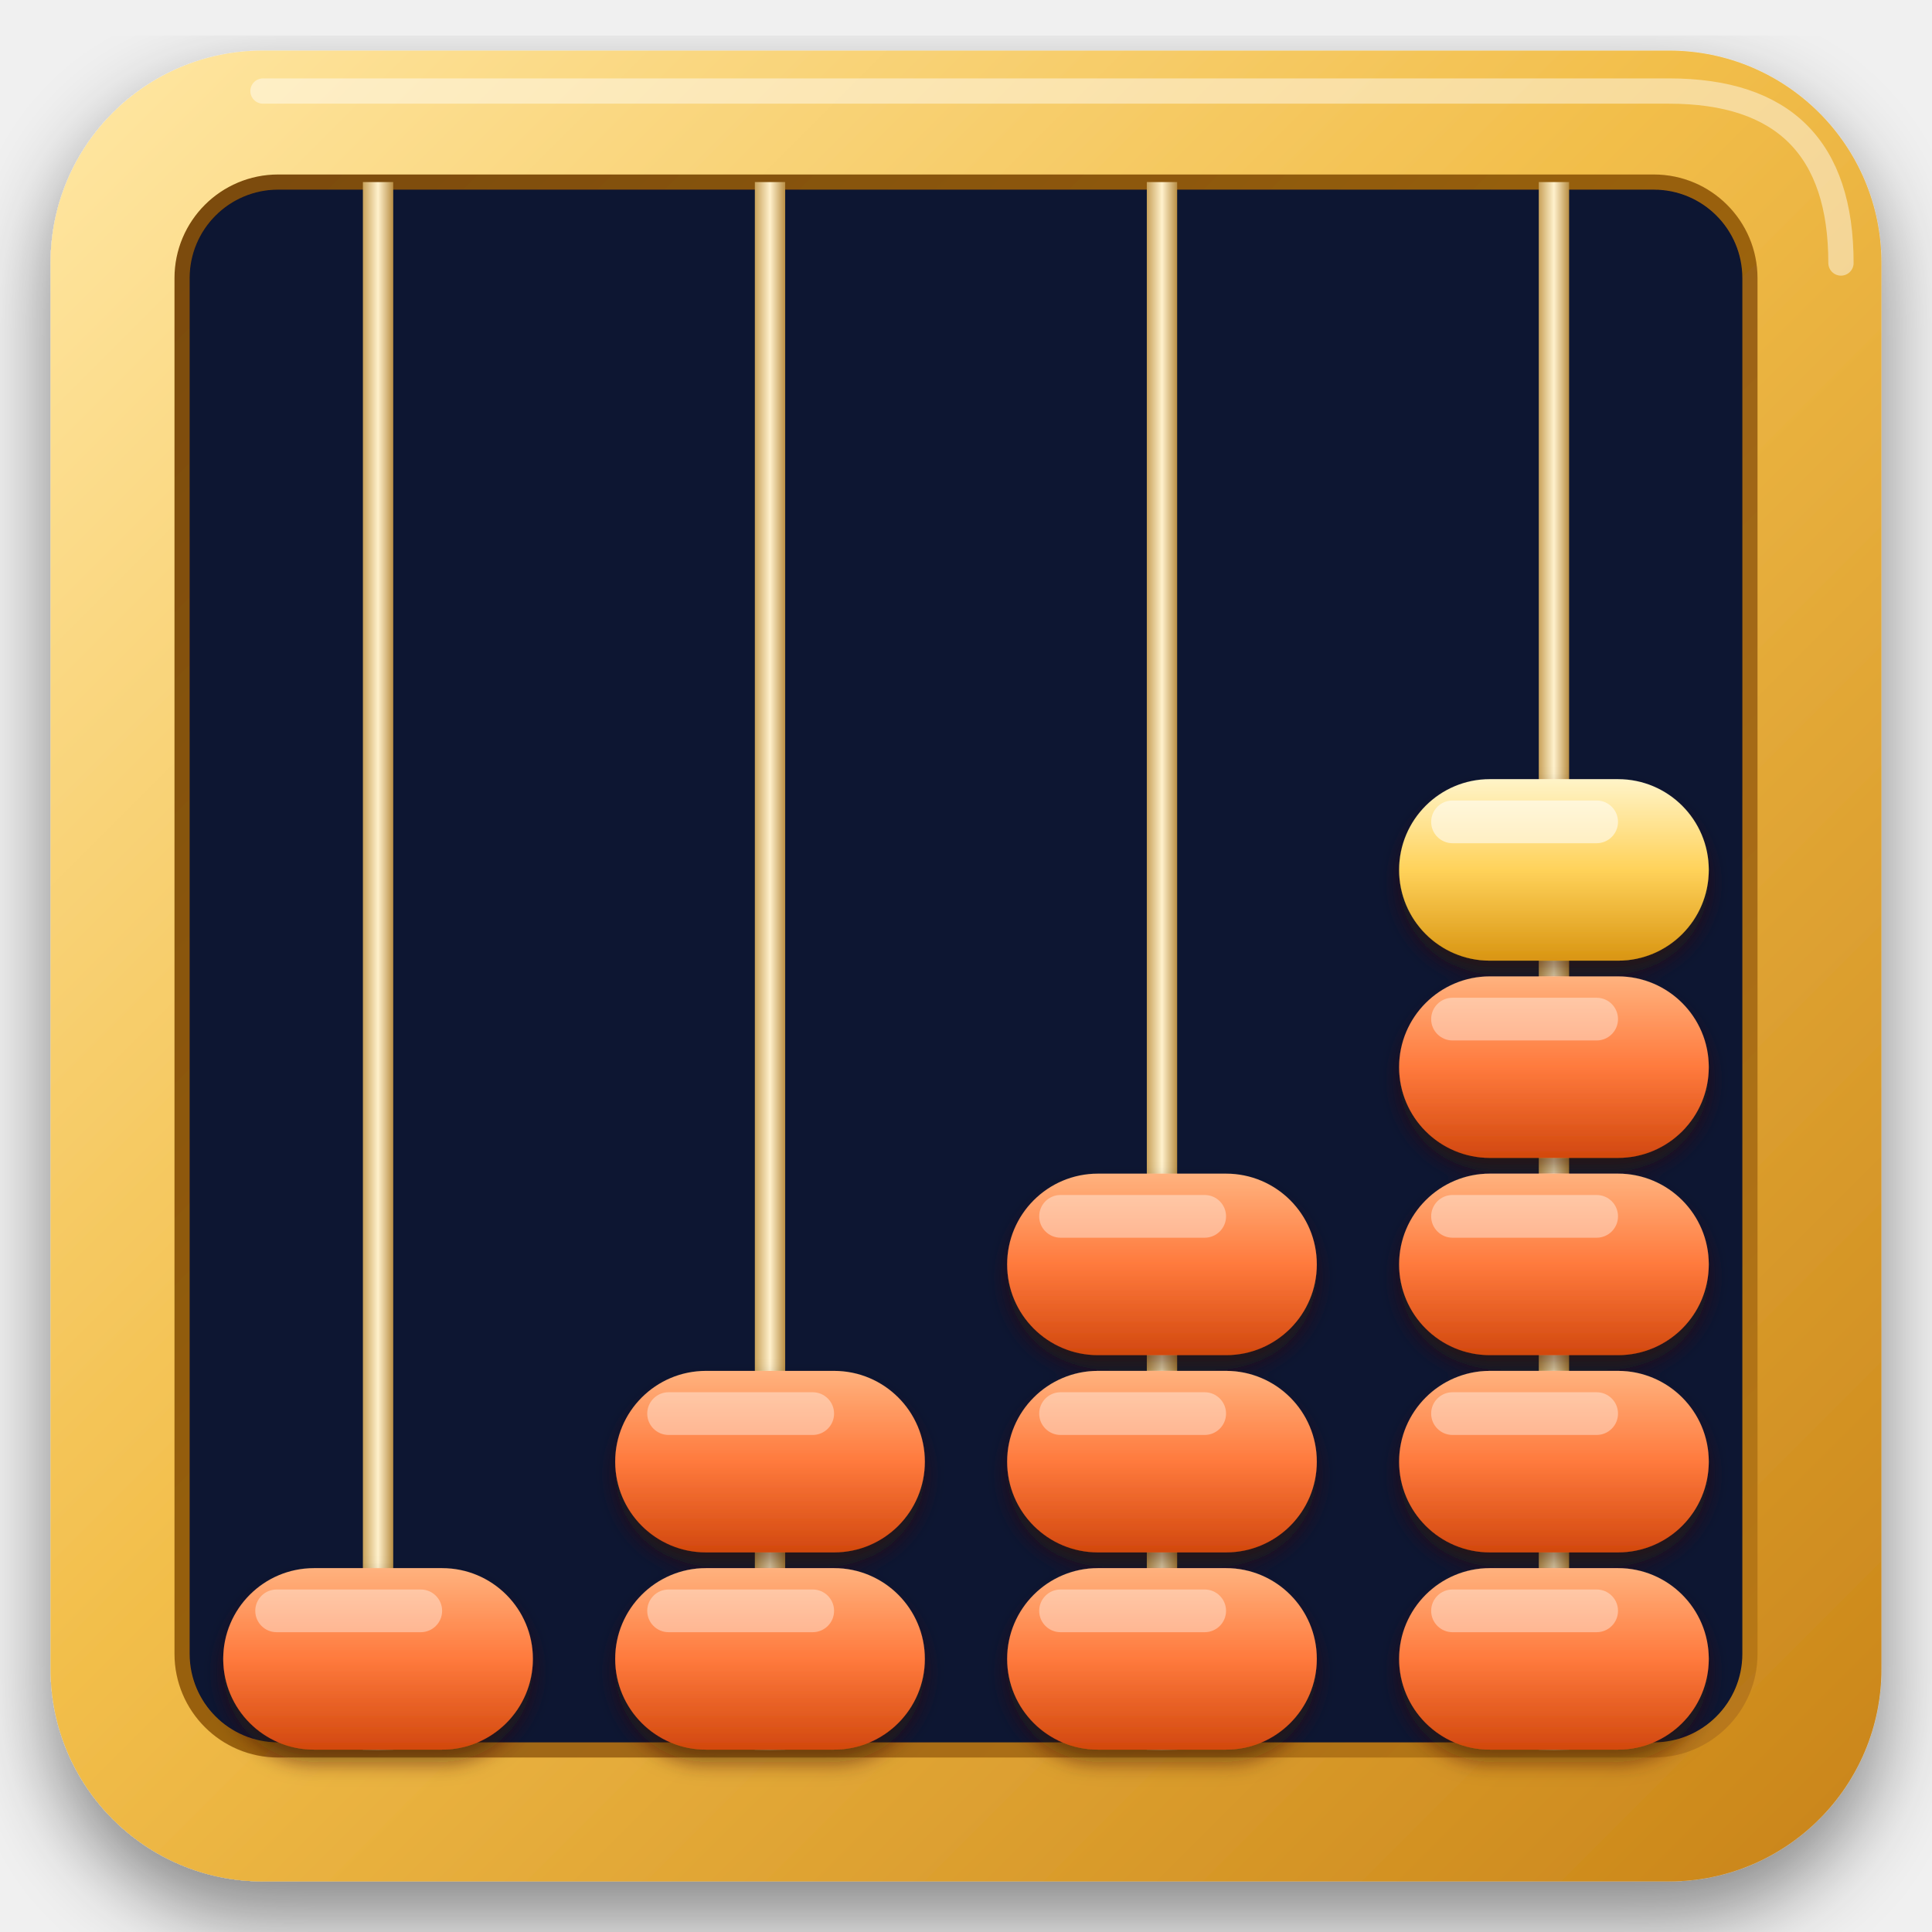
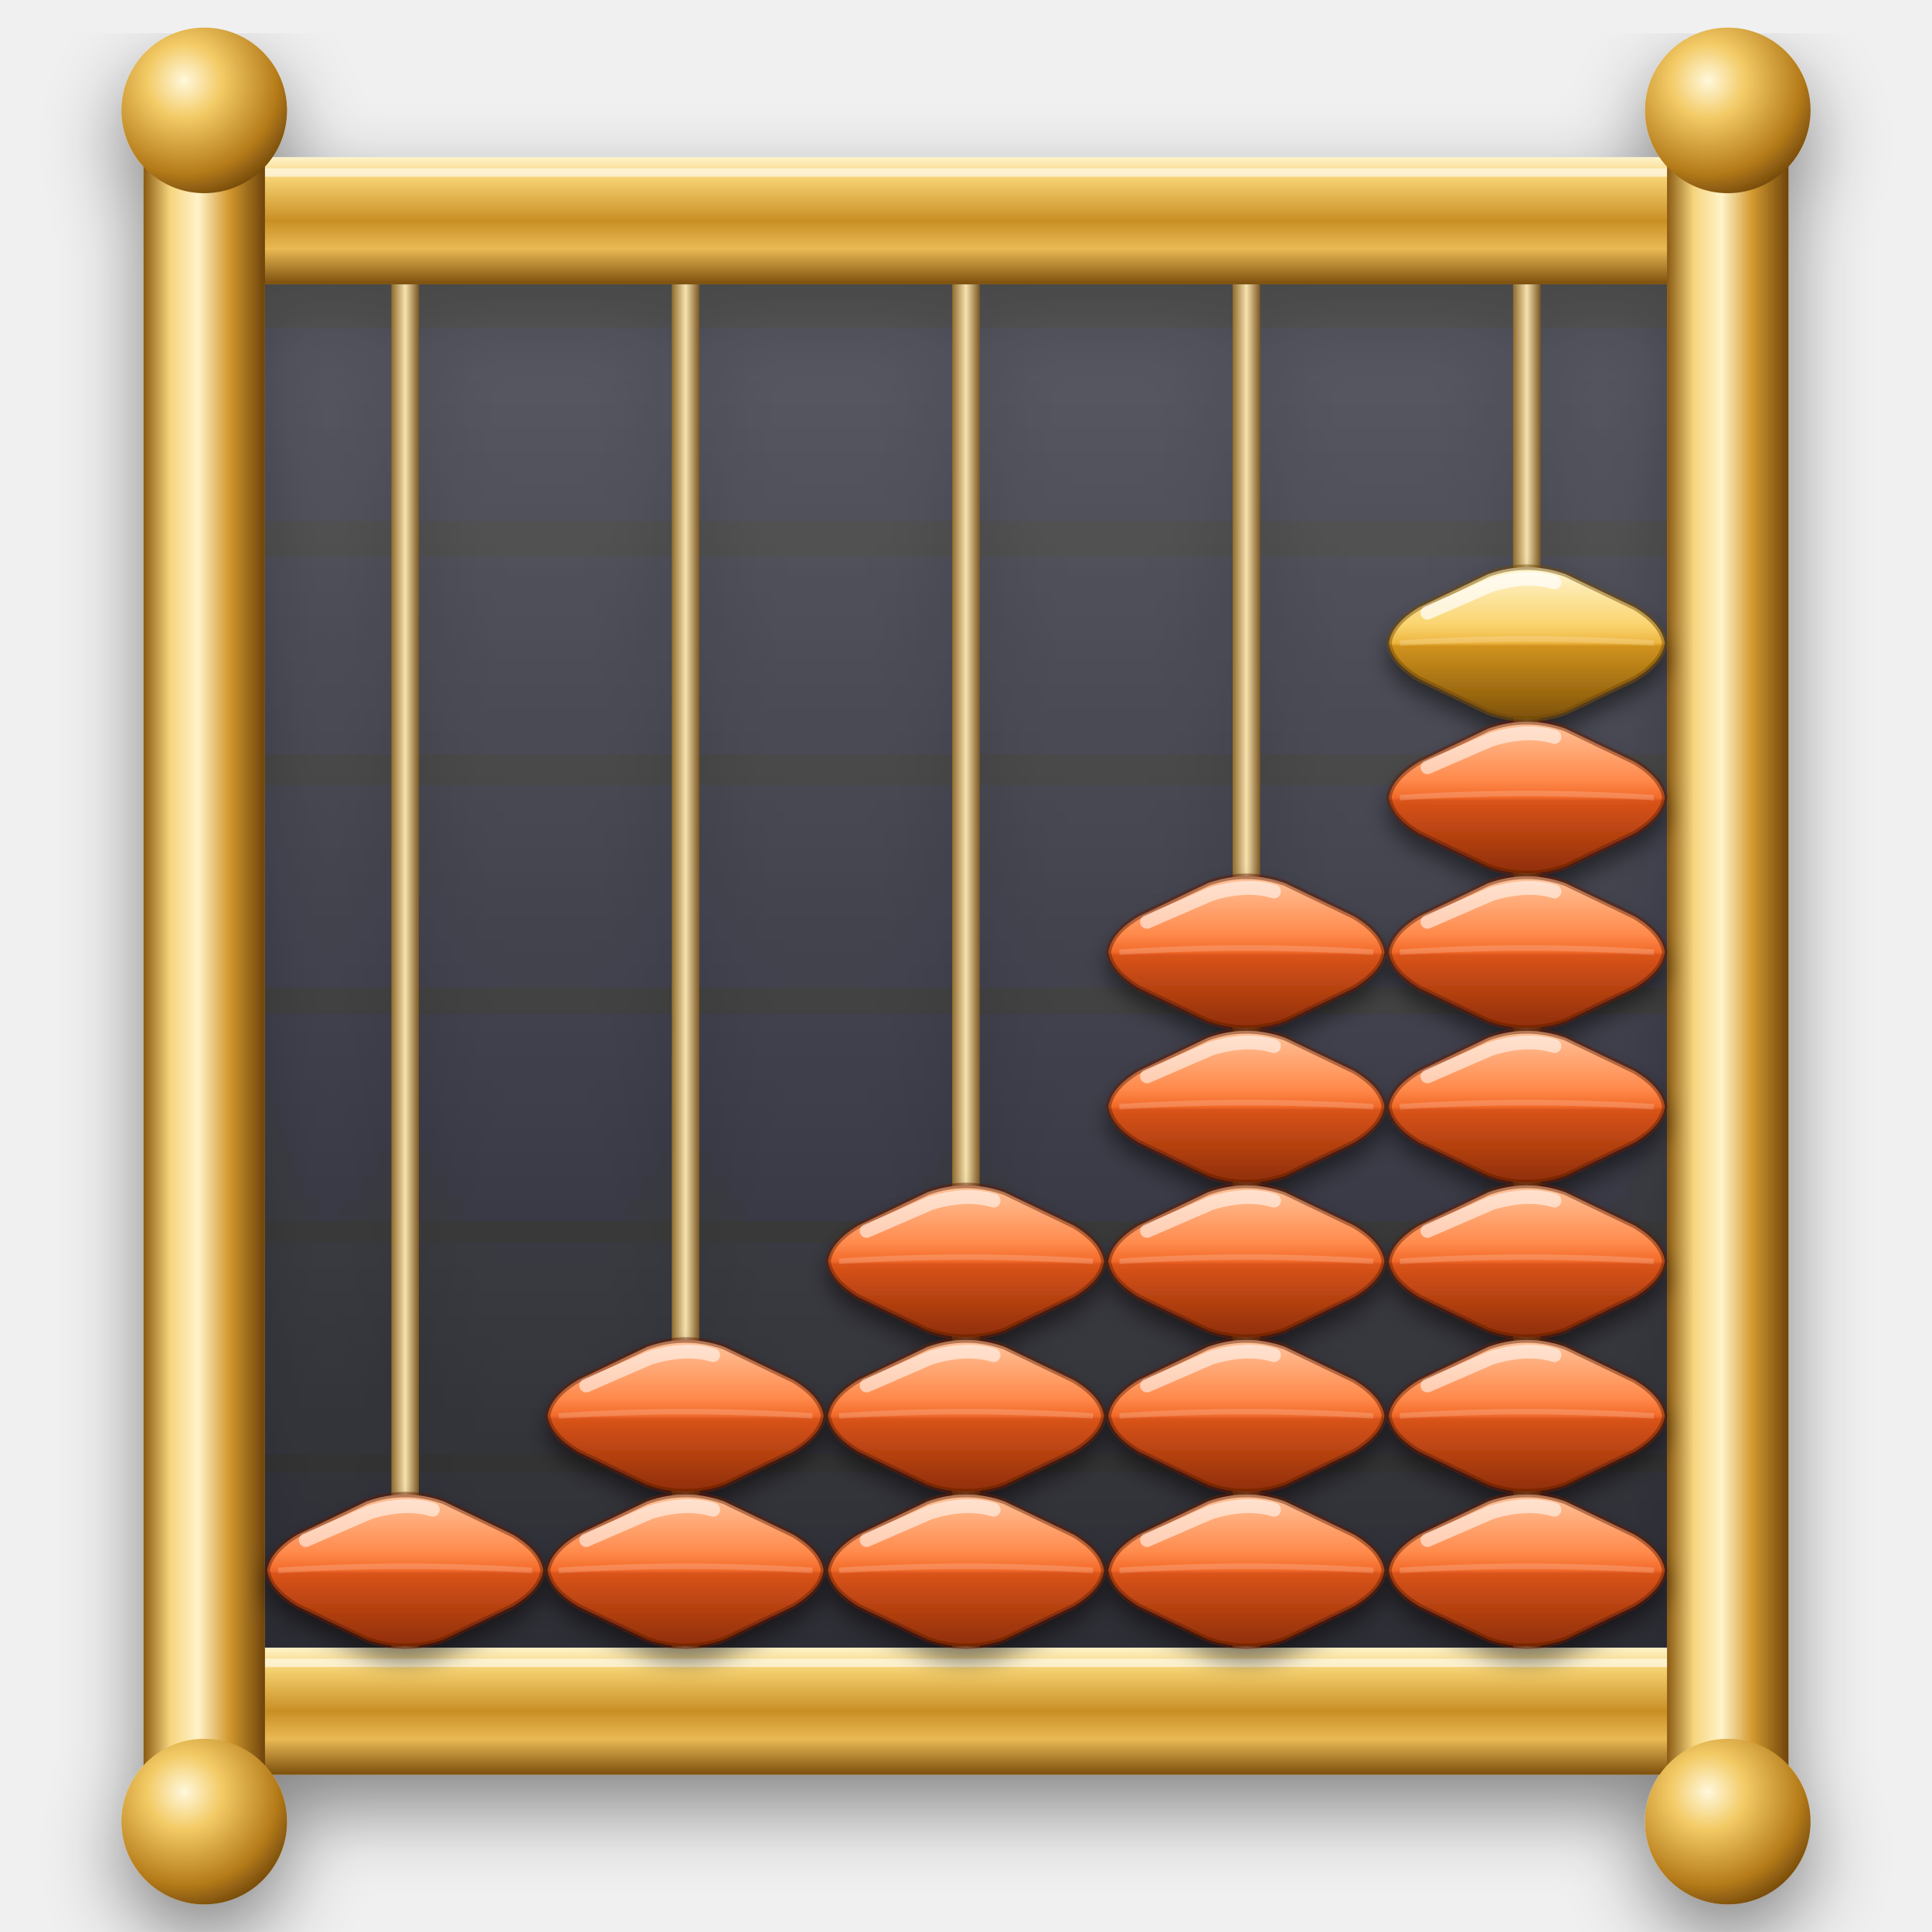
- <svg xmlns="http://www.w3.org/2000/svg" viewBox="130 130 764 764" width="1024" height="1024">
+ <svg xmlns="http://www.w3.org/2000/svg" viewBox="162 152 700 700" width="1024" height="1024">
  <defs>
-     <linearGradient id="bg" x1="0" y1="0" x2="1" y2="1">
-       <stop offset="0" stop-color="#26305F" />
-       <stop offset="0.55" stop-color="#151A3A" />
-       <stop offset="1" stop-color="#0A0D1F" />
+     <radialGradient id="base" cx="0.5" cy="0.3" r="0.8">
+       <stop offset="0" stop-color="#383853" />
+       <stop offset="0.45" stop-color="#22233B" />
+       <stop offset="1" stop-color="#111222" />
+     </radialGradient>
+     <radialGradient id="glow" cx="512" cy="250" r="430" gradientUnits="userSpaceOnUse">
+       <stop offset="0" stop-color="#E8C77E" stop-opacity="0.34" />
+       <stop offset="0.5" stop-color="#C9A35A" stop-opacity="0.09" />
+       <stop offset="1" stop-color="#C9A35A" stop-opacity="0" />
+     </radialGradient>
+     <linearGradient id="floor" x1="0" y1="0" x2="0" y2="1">
+       <stop offset="0" stop-color="#0D0E1B" stop-opacity="0" />
+       <stop offset="0.12" stop-color="#0D0E1B" stop-opacity="0.55" />
+       <stop offset="1" stop-color="#07080F" stop-opacity="0.92" />
    </linearGradient>
-     <radialGradient id="glow" cx="0.62" cy="0.42" r="0.5">
-       <stop offset="0" stop-color="#FF7A45" stop-opacity="0.30" />
-       <stop offset="1" stop-color="#FF7A45" stop-opacity="0" />
+     <linearGradient id="fade" x1="0" y1="0" x2="0" y2="1">
+       <stop offset="0" stop-color="#fff" stop-opacity="0.30" />
+       <stop offset="0.55" stop-color="#fff" stop-opacity="0" />
+     </linearGradient>
+     <filter id="rayBlur" x="-20%" y="-20%" width="140%" height="140%">
+       <feGaussianBlur stdDeviation="8" />
+     </filter>
+     <filter id="dustBlur">
+       <feGaussianBlur stdDeviation="2.2" />
+     </filter>
+     <filter id="reflBlur">
+       <feGaussianBlur stdDeviation="3" />
+     </filter>
+     <linearGradient id="railGold" x1="0" y1="0" x2="0" y2="1">
+       <stop offset="0" stop-color="#FFF3C9" />
+       <stop offset="0.18" stop-color="#F4CF6E" />
+       <stop offset="0.5" stop-color="#C98F25" />
+       <stop offset="0.72" stop-color="#E9B954" />
+       <stop offset="1" stop-color="#7C4F0D" />
+     </linearGradient>
+     <linearGradient id="postGold" x1="0" y1="0" x2="1" y2="0">
+       <stop offset="0" stop-color="#8A5A12" />
+       <stop offset="0.22" stop-color="#F6D57E" />
+       <stop offset="0.45" stop-color="#FFF3C9" />
+       <stop offset="0.7" stop-color="#D49A30" />
+       <stop offset="1" stop-color="#6E440B" />
+     </linearGradient>
+     <radialGradient id="ballGold" cx="0.38" cy="0.32" r="0.75">
+       <stop offset="0" stop-color="#FFF8DC" />
+       <stop offset="0.3" stop-color="#F3CB66" />
+       <stop offset="0.75" stop-color="#B57B1A" />
+       <stop offset="1" stop-color="#6A420A" />
    </radialGradient>
-     <linearGradient id="frame" x1="0" y1="0" x2="1" y2="1">
-       <stop offset="0" stop-color="#FFE7A3" />
-       <stop offset="0.45" stop-color="#F2BE4A" />
-       <stop offset="1" stop-color="#C98418" />
+     <linearGradient id="rod" x1="0" y1="0" x2="1" y2="0">
+       <stop offset="0" stop-color="#8E6A2C" />
+       <stop offset="0.5" stop-color="#F7E2AE" />
+       <stop offset="1" stop-color="#7A5622" />
    </linearGradient>
-     <linearGradient id="frameIn" x1="0" y1="0" x2="1" y2="1">
-       <stop offset="0" stop-color="#7A4A08" />
-       <stop offset="1" stop-color="#B9791A" />
-     </linearGradient>
-     <linearGradient id="rod" x1="0" y1="0" x2="1" y2="0">
-       <stop offset="0" stop-color="#C9A25A" />
-       <stop offset="0.5" stop-color="#FFF1CC" />
-       <stop offset="1" stop-color="#B98E44" />
+     <linearGradient id="panel" x1="0" y1="0" x2="0" y2="1">
+       <stop offset="0" stop-color="#0B0C1A" stop-opacity="0.55" />
+       <stop offset="1" stop-color="#0B0C1A" stop-opacity="0.78" />
    </linearGradient>
    <linearGradient id="bead" x1="0" y1="0" x2="0" y2="1">
-       <stop offset="0" stop-color="#FFB27E" />
-       <stop offset="0.5" stop-color="#FF7A3D" />
-       <stop offset="1" stop-color="#D2480E" />
+       <stop offset="0" stop-color="#FFC39A" />
+       <stop offset="0.38" stop-color="#FF8A4C" />
+       <stop offset="0.5" stop-color="#F26A2A" />
+       <stop offset="0.52" stop-color="#D9531A" />
+       <stop offset="1" stop-color="#8F2E06" />
    </linearGradient>
-     <linearGradient id="beadTop" x1="0" y1="0" x2="0" y2="1">
-       <stop offset="0" stop-color="#FFF4C8" />
-       <stop offset="0.5" stop-color="#FFD25A" />
-       <stop offset="1" stop-color="#D99512" />
+     <linearGradient id="beadGold" x1="0" y1="0" x2="0" y2="1">
+       <stop offset="0" stop-color="#FFF6D2" />
+       <stop offset="0.38" stop-color="#FAD46E" />
+       <stop offset="0.5" stop-color="#EDB540" />
+       <stop offset="0.52" stop-color="#D0921E" />
+       <stop offset="1" stop-color="#7E5208" />
    </linearGradient>
-     <filter id="shadow" x="-20%" y="-20%" width="140%" height="140%">
-       <feDropShadow dx="0" dy="14" stdDeviation="16" flood-color="#000" flood-opacity="0.45" />
+     <filter id="drop" x="-30%" y="-30%" width="160%" height="170%">
+       <feDropShadow dx="0" dy="5" stdDeviation="4" flood-color="#000" flood-opacity="0.5" />
    </filter>
-     <filter id="beadShadow" x="-30%" y="-30%" width="160%" height="160%">
-       <feDropShadow dx="0" dy="5" stdDeviation="4" flood-color="#3A1203" flood-opacity="0.55" />
+     <filter id="frameDrop" x="-10%" y="-10%" width="120%" height="125%">
+       <feDropShadow dx="0" dy="12" stdDeviation="14" flood-color="#000" flood-opacity="0.45" />
    </filter>
-     <symbol id="b" viewBox="-60 -36 120 72" overflow="visible">
-       <rect x="-58" y="-34" width="116" height="68" rx="34" fill="url(#bead)" />
-       <rect x="-46" y="-26" width="70" height="16" rx="8" fill="#FFFFFF" opacity="0.38" />
-     </symbol>
-     <symbol id="bt" viewBox="-60 -36 120 72" overflow="visible">
-       <rect x="-58" y="-34" width="116" height="68" rx="34" fill="url(#beadTop)" />
-       <rect x="-46" y="-26" width="70" height="16" rx="8" fill="#FFFFFF" opacity="0.55" />
-     </symbol>
+     <mask id="reflMask" maskUnits="userSpaceOnUse" x="0" y="0" width="1024" height="1024">
+       <rect x="0" y="761" width="1024" height="263" fill="url(#fade)" />
+     </mask>
  </defs>
-   <g filter="url(#shadow)">
-     <rect x="150" y="150" width="724" height="724" rx="84" fill="url(#frame)" />
-     <rect x="202" y="202" width="620" height="620" rx="38" fill="#0E1230" />
-     <rect x="202" y="202" width="620" height="620" rx="38" fill="none" stroke="url(#frameIn)" stroke-width="6" />
+   <g filter="url(#frameDrop)">
+     <rect x="258" y="255.0" width="508" height="494.0" fill="url(#panel)" />
+     <rect x="303.8" y="255.0" width="10" height="494.0" fill="url(#rod)" />
+     <rect x="405.4" y="255.0" width="10" height="494.0" fill="url(#rod)" />
+     <rect x="507.0" y="255.0" width="10" height="494.0" fill="url(#rod)" />
+     <rect x="608.6" y="255.0" width="10" height="494.0" fill="url(#rod)" />
+     <rect x="710.2" y="255.0" width="10" height="494.0" fill="url(#rod)" />
+     <rect x="224" y="209.0" width="576" height="46" rx="8" fill="url(#railGold)" />
+     <rect x="228" y="213.0" width="568" height="3" rx="1.5" fill="#FFFBEA" opacity="0.7" />
+     <rect x="224" y="749.0" width="576" height="46" rx="8" fill="url(#railGold)" />
+     <rect x="228" y="753.0" width="568" height="3" rx="1.5" fill="#FFFBEA" opacity="0.7" />
+     <rect x="214" y="198" width="44" height="608" rx="10" fill="url(#postGold)" />
+     <circle cx="236.0" cy="192" r="30" fill="url(#ballGold)" />
+     <circle cx="236.0" cy="812" r="30" fill="url(#ballGold)" />
+     <rect x="766" y="198" width="44" height="608" rx="10" fill="url(#postGold)" />
+     <circle cx="788.0" cy="192" r="30" fill="url(#ballGold)" />
+     <circle cx="788.0" cy="812" r="30" fill="url(#ballGold)" />
  </g>
-   <path d="M234 166 H790 Q858 166 858 234" fill="none" stroke="#FFFFFF" stroke-opacity="0.45" stroke-width="10" stroke-linecap="round" />
-   <g>
-     <rect x="273.5" y="202" width="12" height="620" fill="url(#rod)" />
-     <rect x="428.5" y="202" width="12" height="620" fill="url(#rod)" />
-     <rect x="583.5" y="202" width="12" height="620" fill="url(#rod)" />
-     <rect x="738.5" y="202" width="12" height="620" fill="url(#rod)" />
-   </g>
-   <g filter="url(#beadShadow)">
-     <use href="#b" x="215.5" y="748" width="128" height="76" />
-     <use href="#b" x="370.5" y="748" width="128" height="76" />
-     <use href="#b" x="370.5" y="670" width="128" height="76" />
-     <use href="#b" x="525.5" y="748" width="128" height="76" />
-     <use href="#b" x="525.5" y="670" width="128" height="76" />
-     <use href="#b" x="525.5" y="592" width="128" height="76" />
-     <use href="#b" x="680.5" y="748" width="128" height="76" />
-     <use href="#b" x="680.5" y="670" width="128" height="76" />
-     <use href="#b" x="680.5" y="592" width="128" height="76" />
-     <use href="#b" x="680.5" y="514" width="128" height="76" />
-     <use href="#bt" x="680.5" y="436" width="128" height="76" />
+   <g filter="url(#drop)">
+     <g transform="translate(308.8 721.0)">
+       <path d="M-50 0 Q-49 -7 -39 -13 L-14 -25 Q0 -30 14 -25 L39 -13 Q49 -7 50 0 Q49 7 39 13 L14 25 Q0 30 -14 25 L-39 13 Q-49 7 -50 0 Z" fill="url(#bead)" stroke="#5E1D03" stroke-opacity="0.45" stroke-width="2" />
+       <path d="M-36 -11 L-13 -21 Q0 -25 10 -22" fill="none" stroke="#FFFFFF" stroke-opacity="0.55" stroke-width="5" stroke-linecap="round" />
+       <path d="M-46 0 Q0 -3 46 0" fill="none" stroke="#FFFFFF" stroke-opacity="0.18" stroke-width="2" />
+     </g>
+     <g transform="translate(410.4 721.0)">
+       <path d="M-50 0 Q-49 -7 -39 -13 L-14 -25 Q0 -30 14 -25 L39 -13 Q49 -7 50 0 Q49 7 39 13 L14 25 Q0 30 -14 25 L-39 13 Q-49 7 -50 0 Z" fill="url(#bead)" stroke="#5E1D03" stroke-opacity="0.45" stroke-width="2" />
+       <path d="M-36 -11 L-13 -21 Q0 -25 10 -22" fill="none" stroke="#FFFFFF" stroke-opacity="0.55" stroke-width="5" stroke-linecap="round" />
+       <path d="M-46 0 Q0 -3 46 0" fill="none" stroke="#FFFFFF" stroke-opacity="0.18" stroke-width="2" />
+     </g>
+     <g transform="translate(410.4 665.0)">
+       <path d="M-50 0 Q-49 -7 -39 -13 L-14 -25 Q0 -30 14 -25 L39 -13 Q49 -7 50 0 Q49 7 39 13 L14 25 Q0 30 -14 25 L-39 13 Q-49 7 -50 0 Z" fill="url(#bead)" stroke="#5E1D03" stroke-opacity="0.45" stroke-width="2" />
+       <path d="M-36 -11 L-13 -21 Q0 -25 10 -22" fill="none" stroke="#FFFFFF" stroke-opacity="0.55" stroke-width="5" stroke-linecap="round" />
+       <path d="M-46 0 Q0 -3 46 0" fill="none" stroke="#FFFFFF" stroke-opacity="0.18" stroke-width="2" />
+     </g>
+     <g transform="translate(512.0 721.0)">
+       <path d="M-50 0 Q-49 -7 -39 -13 L-14 -25 Q0 -30 14 -25 L39 -13 Q49 -7 50 0 Q49 7 39 13 L14 25 Q0 30 -14 25 L-39 13 Q-49 7 -50 0 Z" fill="url(#bead)" stroke="#5E1D03" stroke-opacity="0.45" stroke-width="2" />
+       <path d="M-36 -11 L-13 -21 Q0 -25 10 -22" fill="none" stroke="#FFFFFF" stroke-opacity="0.55" stroke-width="5" stroke-linecap="round" />
+       <path d="M-46 0 Q0 -3 46 0" fill="none" stroke="#FFFFFF" stroke-opacity="0.18" stroke-width="2" />
+     </g>
+     <g transform="translate(512.0 665.0)">
+       <path d="M-50 0 Q-49 -7 -39 -13 L-14 -25 Q0 -30 14 -25 L39 -13 Q49 -7 50 0 Q49 7 39 13 L14 25 Q0 30 -14 25 L-39 13 Q-49 7 -50 0 Z" fill="url(#bead)" stroke="#5E1D03" stroke-opacity="0.45" stroke-width="2" />
+       <path d="M-36 -11 L-13 -21 Q0 -25 10 -22" fill="none" stroke="#FFFFFF" stroke-opacity="0.55" stroke-width="5" stroke-linecap="round" />
+       <path d="M-46 0 Q0 -3 46 0" fill="none" stroke="#FFFFFF" stroke-opacity="0.18" stroke-width="2" />
+     </g>
+     <g transform="translate(512.0 609.0)">
+       <path d="M-50 0 Q-49 -7 -39 -13 L-14 -25 Q0 -30 14 -25 L39 -13 Q49 -7 50 0 Q49 7 39 13 L14 25 Q0 30 -14 25 L-39 13 Q-49 7 -50 0 Z" fill="url(#bead)" stroke="#5E1D03" stroke-opacity="0.45" stroke-width="2" />
+       <path d="M-36 -11 L-13 -21 Q0 -25 10 -22" fill="none" stroke="#FFFFFF" stroke-opacity="0.55" stroke-width="5" stroke-linecap="round" />
+       <path d="M-46 0 Q0 -3 46 0" fill="none" stroke="#FFFFFF" stroke-opacity="0.18" stroke-width="2" />
+     </g>
+     <g transform="translate(613.6 721.0)">
+       <path d="M-50 0 Q-49 -7 -39 -13 L-14 -25 Q0 -30 14 -25 L39 -13 Q49 -7 50 0 Q49 7 39 13 L14 25 Q0 30 -14 25 L-39 13 Q-49 7 -50 0 Z" fill="url(#bead)" stroke="#5E1D03" stroke-opacity="0.45" stroke-width="2" />
+       <path d="M-36 -11 L-13 -21 Q0 -25 10 -22" fill="none" stroke="#FFFFFF" stroke-opacity="0.55" stroke-width="5" stroke-linecap="round" />
+       <path d="M-46 0 Q0 -3 46 0" fill="none" stroke="#FFFFFF" stroke-opacity="0.18" stroke-width="2" />
+     </g>
+     <g transform="translate(613.6 665.0)">
+       <path d="M-50 0 Q-49 -7 -39 -13 L-14 -25 Q0 -30 14 -25 L39 -13 Q49 -7 50 0 Q49 7 39 13 L14 25 Q0 30 -14 25 L-39 13 Q-49 7 -50 0 Z" fill="url(#bead)" stroke="#5E1D03" stroke-opacity="0.45" stroke-width="2" />
+       <path d="M-36 -11 L-13 -21 Q0 -25 10 -22" fill="none" stroke="#FFFFFF" stroke-opacity="0.55" stroke-width="5" stroke-linecap="round" />
+       <path d="M-46 0 Q0 -3 46 0" fill="none" stroke="#FFFFFF" stroke-opacity="0.18" stroke-width="2" />
+     </g>
+     <g transform="translate(613.6 609.0)">
+       <path d="M-50 0 Q-49 -7 -39 -13 L-14 -25 Q0 -30 14 -25 L39 -13 Q49 -7 50 0 Q49 7 39 13 L14 25 Q0 30 -14 25 L-39 13 Q-49 7 -50 0 Z" fill="url(#bead)" stroke="#5E1D03" stroke-opacity="0.45" stroke-width="2" />
+       <path d="M-36 -11 L-13 -21 Q0 -25 10 -22" fill="none" stroke="#FFFFFF" stroke-opacity="0.55" stroke-width="5" stroke-linecap="round" />
+       <path d="M-46 0 Q0 -3 46 0" fill="none" stroke="#FFFFFF" stroke-opacity="0.18" stroke-width="2" />
+     </g>
+     <g transform="translate(613.6 553.0)">
+       <path d="M-50 0 Q-49 -7 -39 -13 L-14 -25 Q0 -30 14 -25 L39 -13 Q49 -7 50 0 Q49 7 39 13 L14 25 Q0 30 -14 25 L-39 13 Q-49 7 -50 0 Z" fill="url(#bead)" stroke="#5E1D03" stroke-opacity="0.45" stroke-width="2" />
+       <path d="M-36 -11 L-13 -21 Q0 -25 10 -22" fill="none" stroke="#FFFFFF" stroke-opacity="0.55" stroke-width="5" stroke-linecap="round" />
+       <path d="M-46 0 Q0 -3 46 0" fill="none" stroke="#FFFFFF" stroke-opacity="0.18" stroke-width="2" />
+     </g>
+     <g transform="translate(613.6 497.0)">
+       <path d="M-50 0 Q-49 -7 -39 -13 L-14 -25 Q0 -30 14 -25 L39 -13 Q49 -7 50 0 Q49 7 39 13 L14 25 Q0 30 -14 25 L-39 13 Q-49 7 -50 0 Z" fill="url(#bead)" stroke="#5E1D03" stroke-opacity="0.45" stroke-width="2" />
+       <path d="M-36 -11 L-13 -21 Q0 -25 10 -22" fill="none" stroke="#FFFFFF" stroke-opacity="0.55" stroke-width="5" stroke-linecap="round" />
+       <path d="M-46 0 Q0 -3 46 0" fill="none" stroke="#FFFFFF" stroke-opacity="0.18" stroke-width="2" />
+     </g>
+     <g transform="translate(715.2 721.0)">
+       <path d="M-50 0 Q-49 -7 -39 -13 L-14 -25 Q0 -30 14 -25 L39 -13 Q49 -7 50 0 Q49 7 39 13 L14 25 Q0 30 -14 25 L-39 13 Q-49 7 -50 0 Z" fill="url(#bead)" stroke="#5E1D03" stroke-opacity="0.45" stroke-width="2" />
+       <path d="M-36 -11 L-13 -21 Q0 -25 10 -22" fill="none" stroke="#FFFFFF" stroke-opacity="0.55" stroke-width="5" stroke-linecap="round" />
+       <path d="M-46 0 Q0 -3 46 0" fill="none" stroke="#FFFFFF" stroke-opacity="0.18" stroke-width="2" />
+     </g>
+     <g transform="translate(715.2 665.0)">
+       <path d="M-50 0 Q-49 -7 -39 -13 L-14 -25 Q0 -30 14 -25 L39 -13 Q49 -7 50 0 Q49 7 39 13 L14 25 Q0 30 -14 25 L-39 13 Q-49 7 -50 0 Z" fill="url(#bead)" stroke="#5E1D03" stroke-opacity="0.45" stroke-width="2" />
+       <path d="M-36 -11 L-13 -21 Q0 -25 10 -22" fill="none" stroke="#FFFFFF" stroke-opacity="0.55" stroke-width="5" stroke-linecap="round" />
+       <path d="M-46 0 Q0 -3 46 0" fill="none" stroke="#FFFFFF" stroke-opacity="0.18" stroke-width="2" />
+     </g>
+     <g transform="translate(715.2 609.0)">
+       <path d="M-50 0 Q-49 -7 -39 -13 L-14 -25 Q0 -30 14 -25 L39 -13 Q49 -7 50 0 Q49 7 39 13 L14 25 Q0 30 -14 25 L-39 13 Q-49 7 -50 0 Z" fill="url(#bead)" stroke="#5E1D03" stroke-opacity="0.45" stroke-width="2" />
+       <path d="M-36 -11 L-13 -21 Q0 -25 10 -22" fill="none" stroke="#FFFFFF" stroke-opacity="0.55" stroke-width="5" stroke-linecap="round" />
+       <path d="M-46 0 Q0 -3 46 0" fill="none" stroke="#FFFFFF" stroke-opacity="0.18" stroke-width="2" />
+     </g>
+     <g transform="translate(715.2 553.0)">
+       <path d="M-50 0 Q-49 -7 -39 -13 L-14 -25 Q0 -30 14 -25 L39 -13 Q49 -7 50 0 Q49 7 39 13 L14 25 Q0 30 -14 25 L-39 13 Q-49 7 -50 0 Z" fill="url(#bead)" stroke="#5E1D03" stroke-opacity="0.45" stroke-width="2" />
+       <path d="M-36 -11 L-13 -21 Q0 -25 10 -22" fill="none" stroke="#FFFFFF" stroke-opacity="0.55" stroke-width="5" stroke-linecap="round" />
+       <path d="M-46 0 Q0 -3 46 0" fill="none" stroke="#FFFFFF" stroke-opacity="0.18" stroke-width="2" />
+     </g>
+     <g transform="translate(715.2 497.0)">
+       <path d="M-50 0 Q-49 -7 -39 -13 L-14 -25 Q0 -30 14 -25 L39 -13 Q49 -7 50 0 Q49 7 39 13 L14 25 Q0 30 -14 25 L-39 13 Q-49 7 -50 0 Z" fill="url(#bead)" stroke="#5E1D03" stroke-opacity="0.45" stroke-width="2" />
+       <path d="M-36 -11 L-13 -21 Q0 -25 10 -22" fill="none" stroke="#FFFFFF" stroke-opacity="0.55" stroke-width="5" stroke-linecap="round" />
+       <path d="M-46 0 Q0 -3 46 0" fill="none" stroke="#FFFFFF" stroke-opacity="0.18" stroke-width="2" />
+     </g>
+     <g transform="translate(715.2 441.0)">
+       <path d="M-50 0 Q-49 -7 -39 -13 L-14 -25 Q0 -30 14 -25 L39 -13 Q49 -7 50 0 Q49 7 39 13 L14 25 Q0 30 -14 25 L-39 13 Q-49 7 -50 0 Z" fill="url(#bead)" stroke="#5E1D03" stroke-opacity="0.45" stroke-width="2" />
+       <path d="M-36 -11 L-13 -21 Q0 -25 10 -22" fill="none" stroke="#FFFFFF" stroke-opacity="0.55" stroke-width="5" stroke-linecap="round" />
+       <path d="M-46 0 Q0 -3 46 0" fill="none" stroke="#FFFFFF" stroke-opacity="0.18" stroke-width="2" />
+     </g>
+     <g transform="translate(715.2 385.0)">
+       <path d="M-50 0 Q-49 -7 -39 -13 L-14 -25 Q0 -30 14 -25 L39 -13 Q49 -7 50 0 Q49 7 39 13 L14 25 Q0 30 -14 25 L-39 13 Q-49 7 -50 0 Z" fill="url(#beadGold)" stroke="#6E4506" stroke-opacity="0.45" stroke-width="2" />
+       <path d="M-36 -11 L-13 -21 Q0 -25 10 -22" fill="none" stroke="#FFFFFF" stroke-opacity="0.7" stroke-width="5" stroke-linecap="round" />
+       <path d="M-46 0 Q0 -3 46 0" fill="none" stroke="#FFFFFF" stroke-opacity="0.18" stroke-width="2" />
+     </g>
  </g>
</svg>
